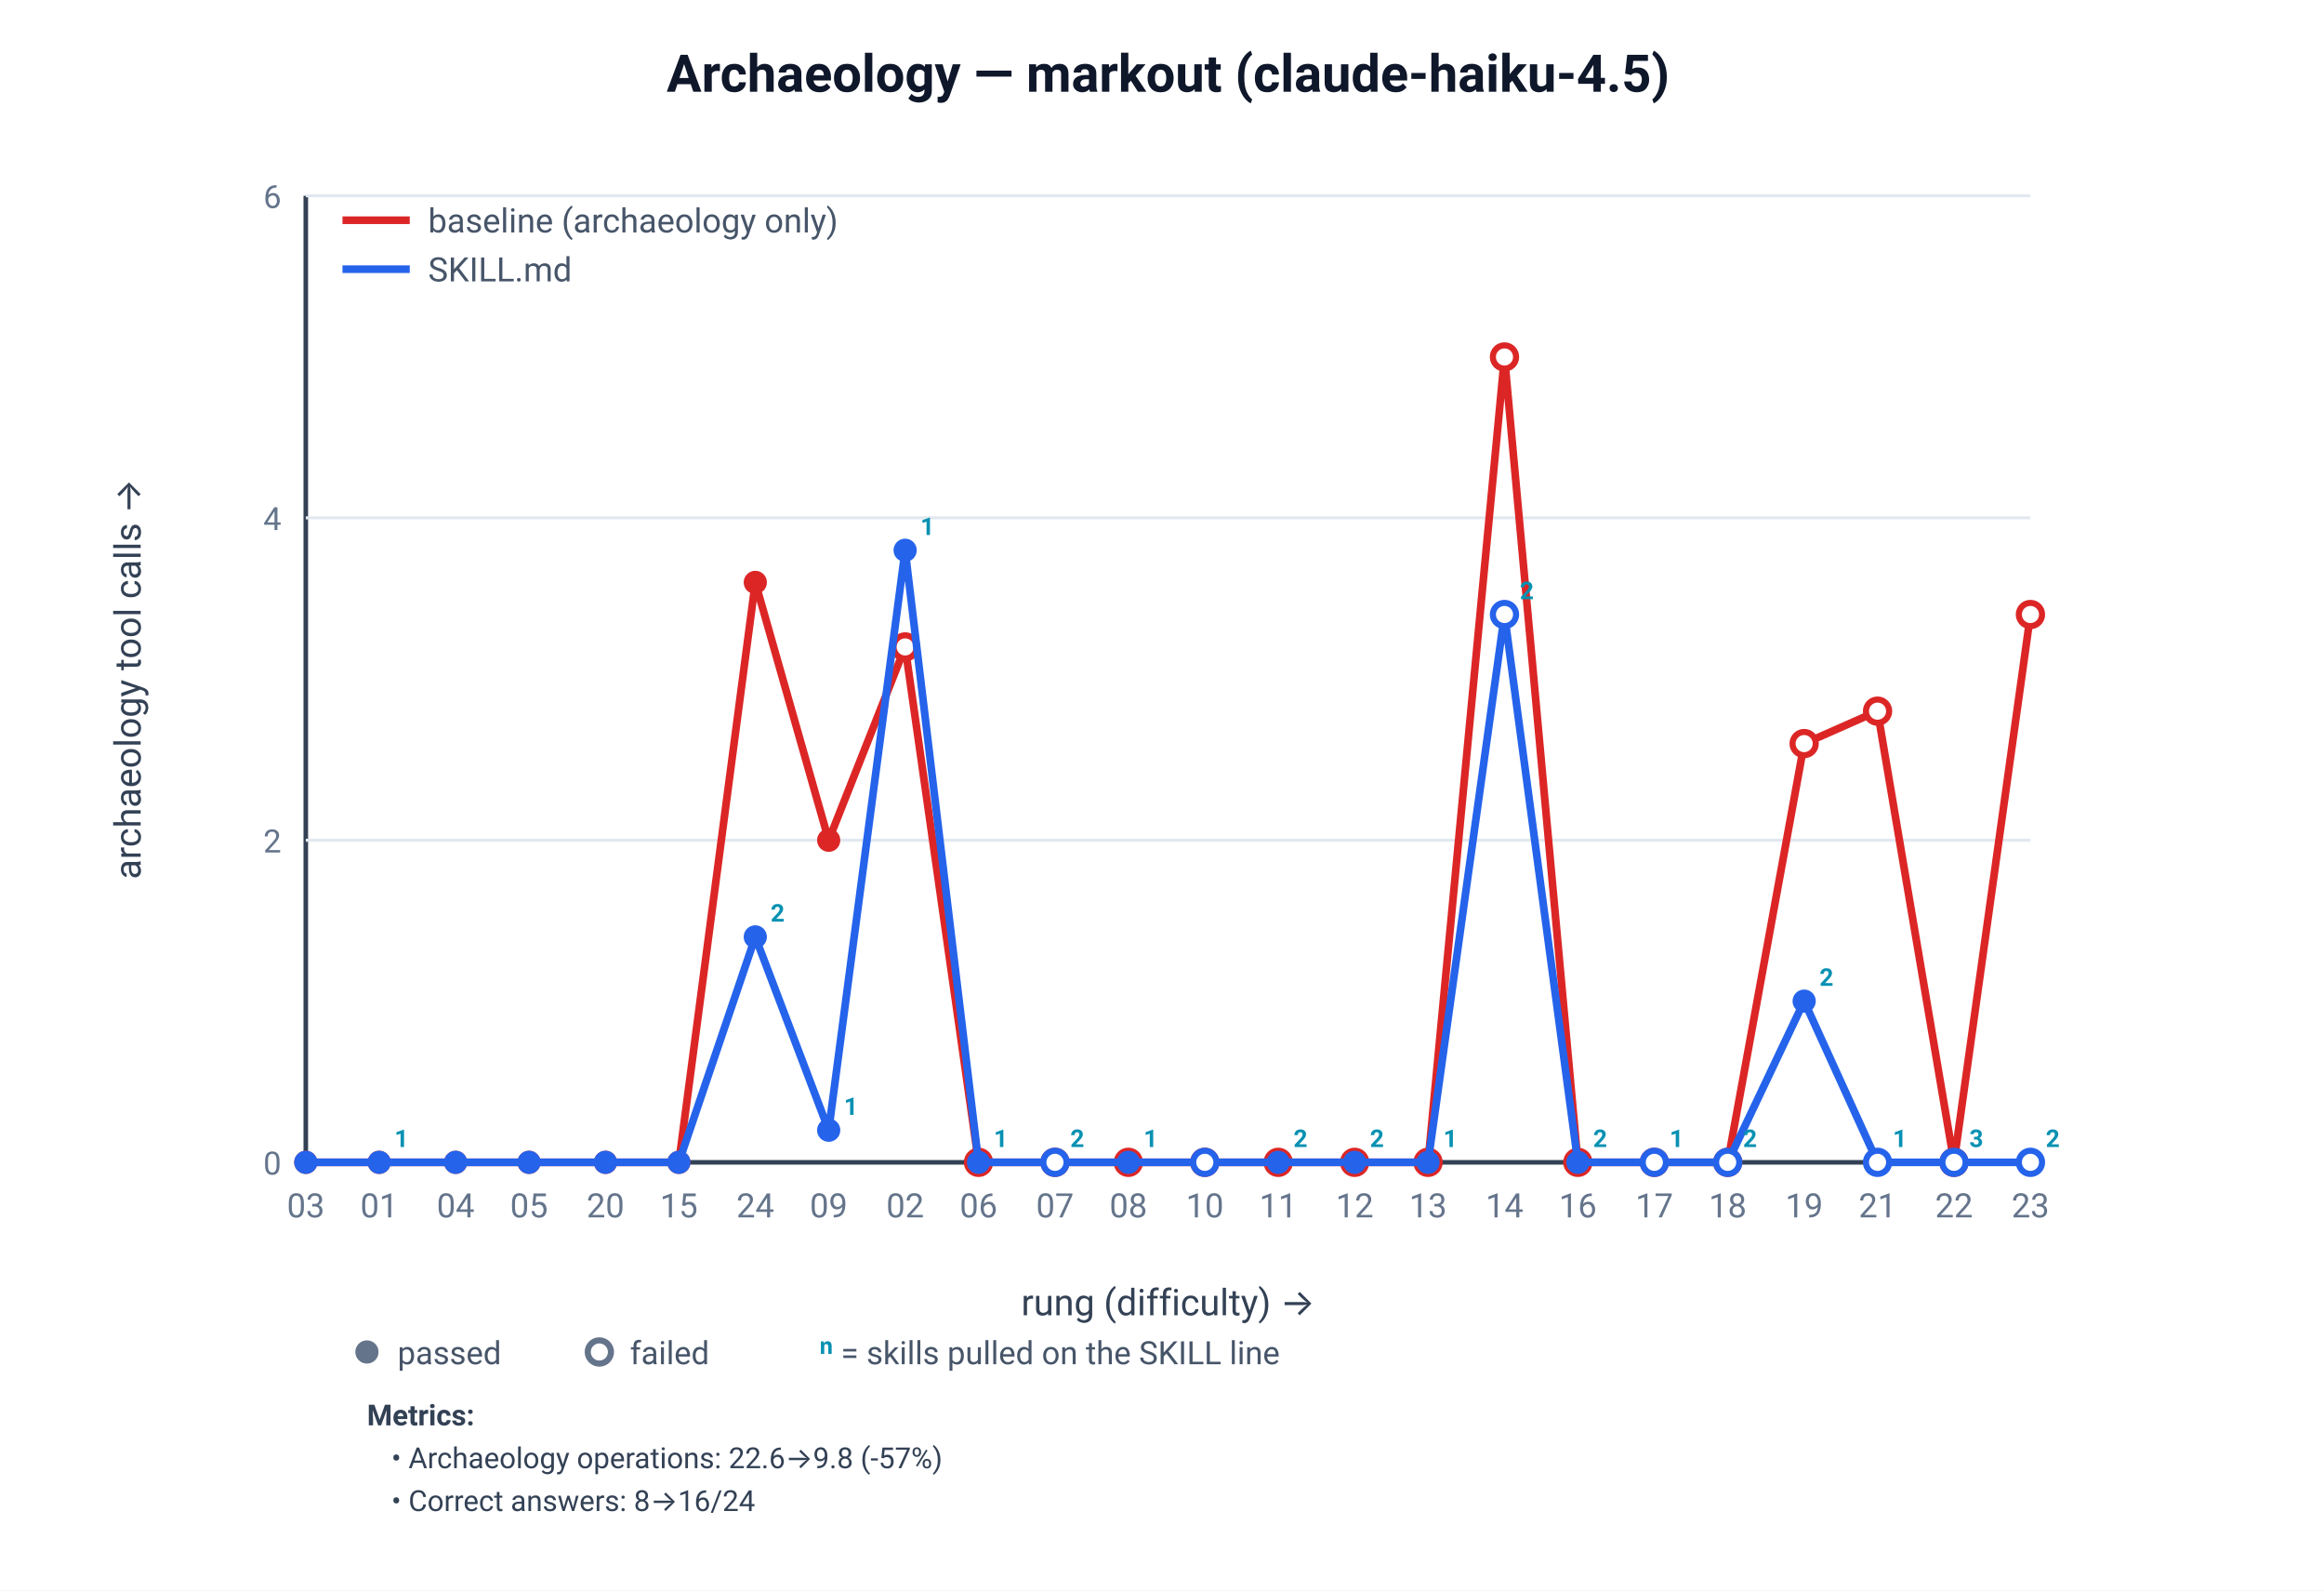
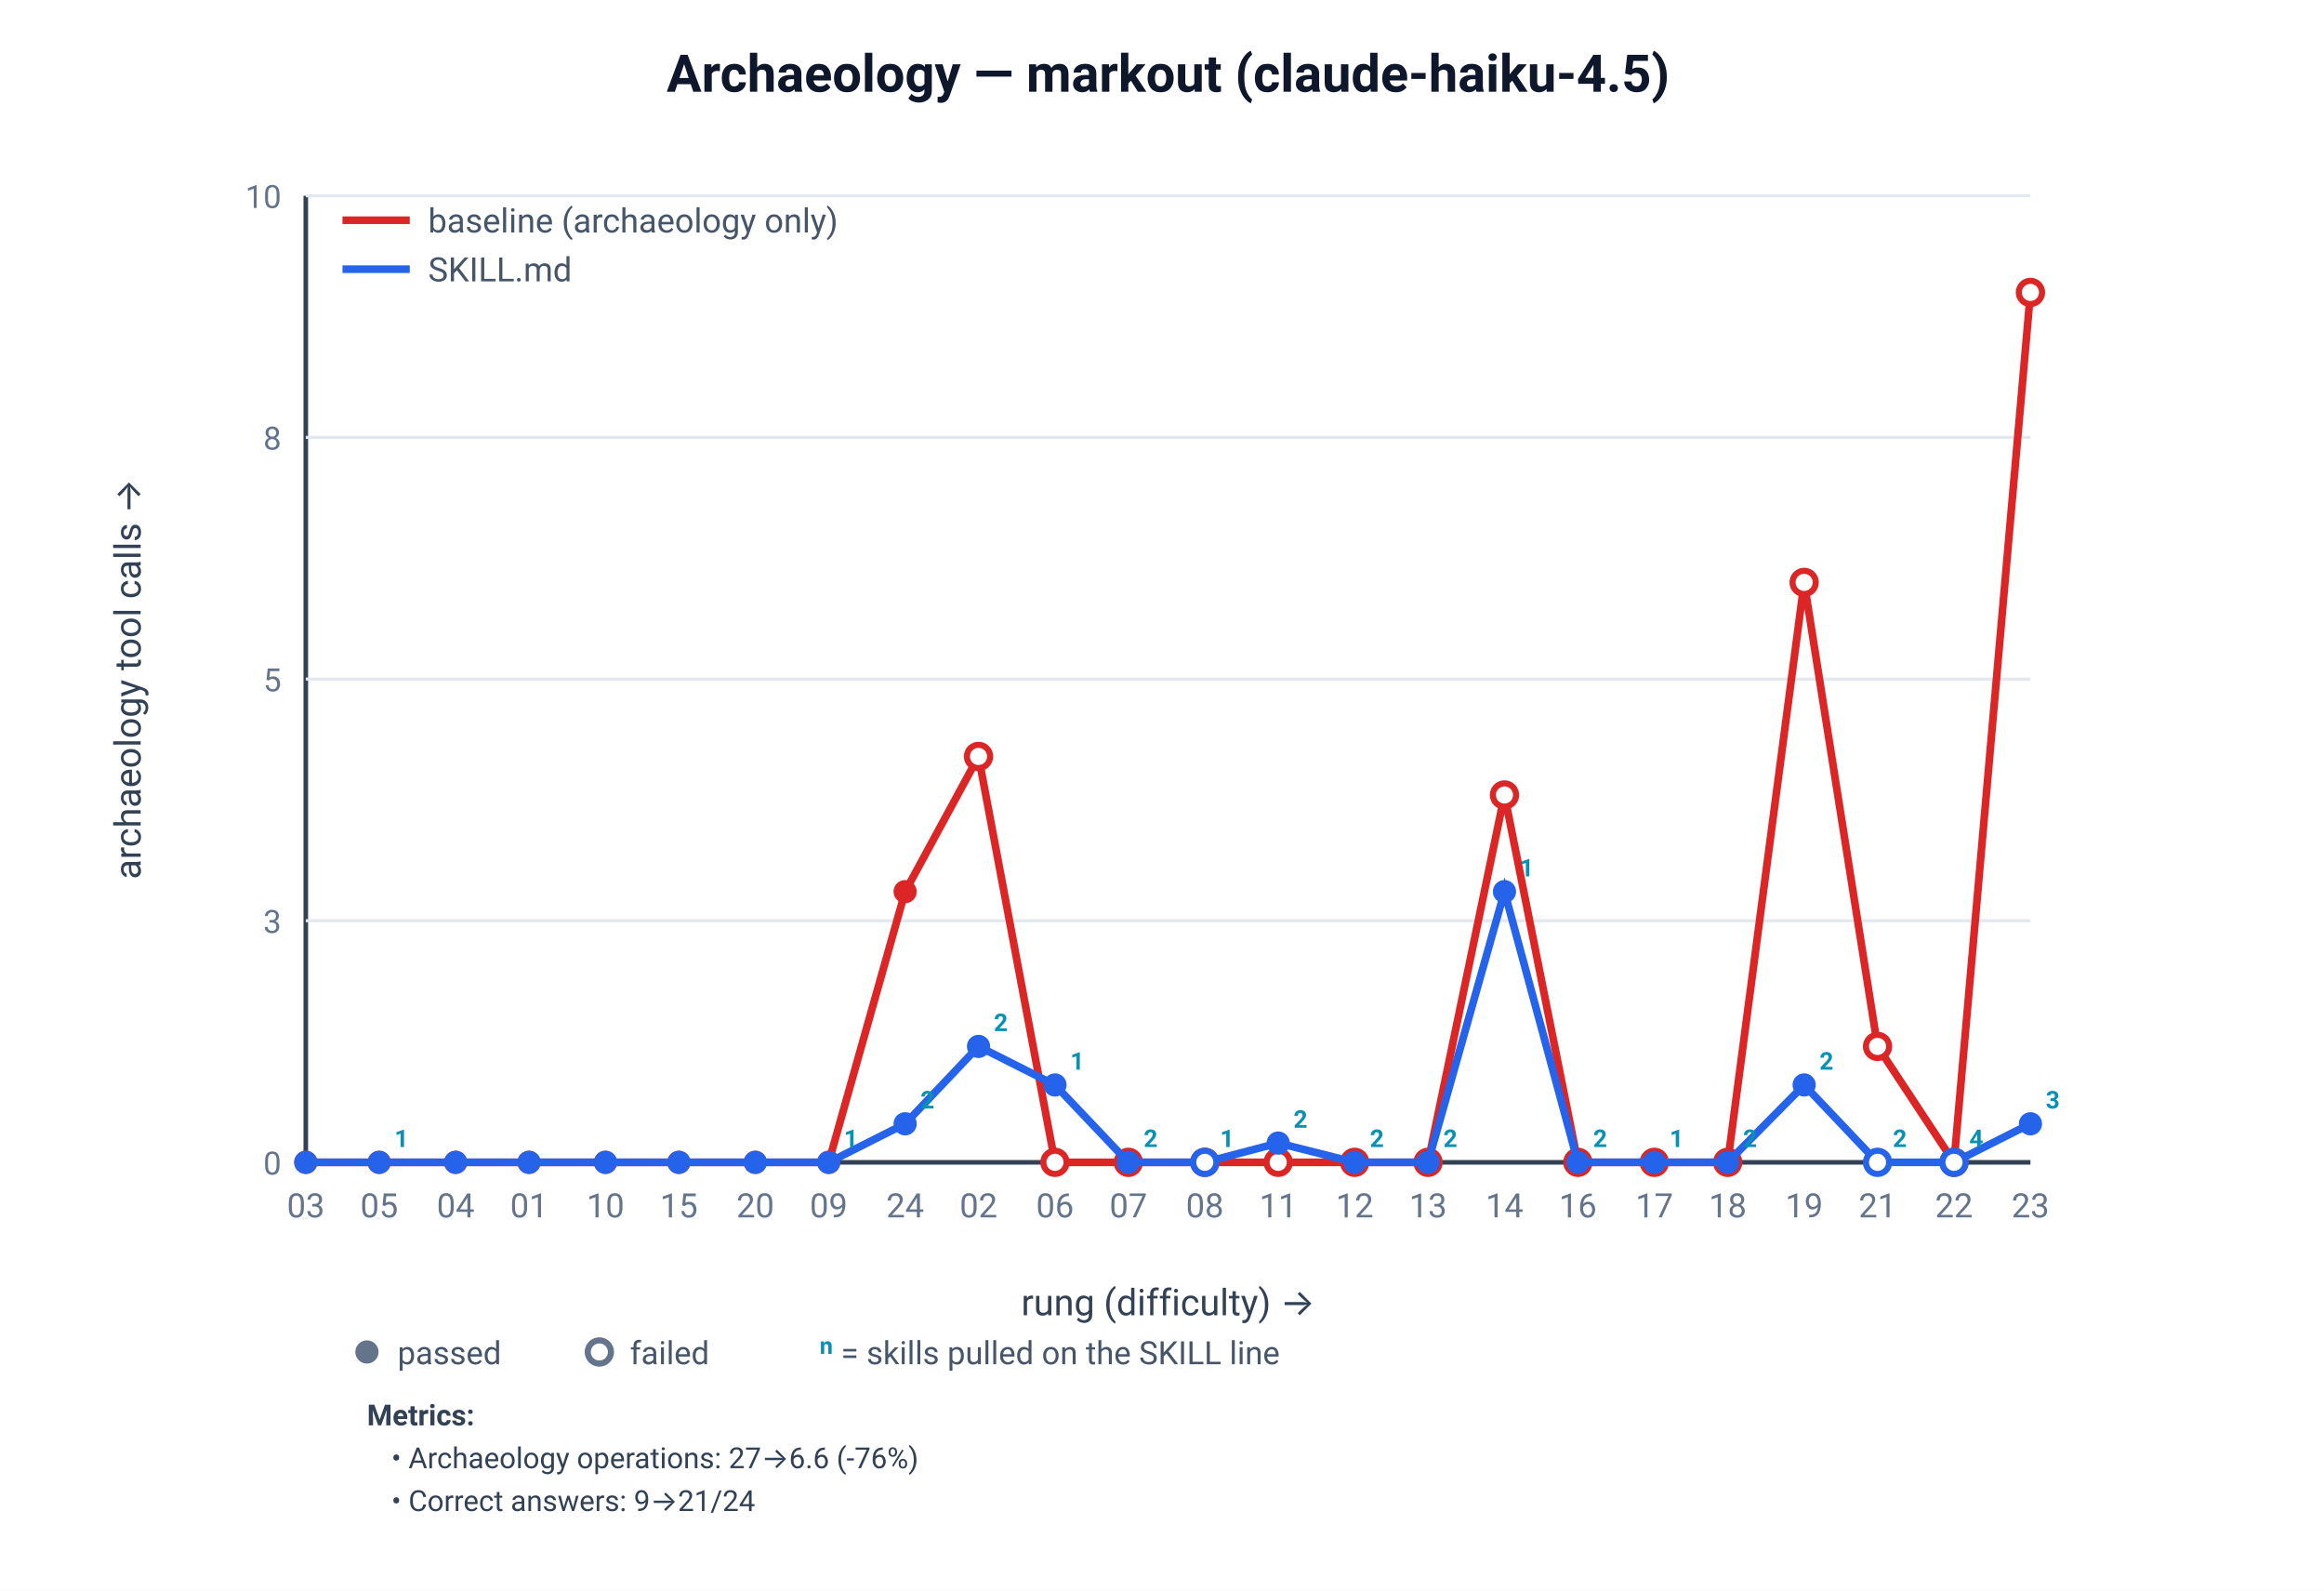
<svg xmlns="http://www.w3.org/2000/svg" viewBox="0 0 760 520" font-family="ui-sans-serif, system-ui, -apple-system, Segoe UI, Roboto, sans-serif">
  <rect width="760" height="520" fill="#ffffff" />
  <text x="382" y="30" text-anchor="middle" font-size="17" font-weight="700" fill="#0f172a">Archaeology — markout (claude-haiku-4.5)</text>
  <line x1="100" y1="380" x2="664" y2="380" stroke="#334155" stroke-width="1.5" />
  <line x1="100" y1="380" x2="100" y2="64" stroke="#334155" stroke-width="1.5" />
  <text x="92" y="384" text-anchor="end" font-size="10.5" fill="#64748b">0</text>
-   <line x1="100" y1="274.7" x2="664" y2="274.7" stroke="#e2e8f0" stroke-width="1" />
-   <text x="92" y="278.7" text-anchor="end" font-size="10.5" fill="#64748b">2</text>
-   <line x1="100" y1="169.3" x2="664" y2="169.3" stroke="#e2e8f0" stroke-width="1" />
-   <text x="92" y="173.3" text-anchor="end" font-size="10.5" fill="#64748b">4</text>
+   <line x1="100" y1="301" x2="664" y2="301" stroke="#e2e8f0" stroke-width="1" />
+   <text x="92" y="305" text-anchor="end" font-size="10.5" fill="#64748b">3</text>
+   <line x1="100" y1="222" x2="664" y2="222" stroke="#e2e8f0" stroke-width="1" />
+   <text x="92" y="226" text-anchor="end" font-size="10.5" fill="#64748b">5</text>
+   <line x1="100" y1="143" x2="664" y2="143" stroke="#e2e8f0" stroke-width="1" />
+   <text x="92" y="147" text-anchor="end" font-size="10.5" fill="#64748b">8</text>
  <line x1="100" y1="64" x2="664" y2="64" stroke="#e2e8f0" stroke-width="1" />
-   <text x="92" y="68" text-anchor="end" font-size="10.5" fill="#64748b">6</text>
+   <text x="92" y="68" text-anchor="end" font-size="10.5" fill="#64748b">10</text>
  <text x="382" y="430" text-anchor="middle" font-size="12" fill="#334155">rung (difficulty) →</text>
  <text x="46" y="222" text-anchor="middle" font-size="12" fill="#334155" transform="rotate(-90 46 222)">archaeology tool calls →</text>
  <g font-size="11" fill="#64748b" text-anchor="middle">
    <text x="100" y="398">03</text>
-     <text x="124" y="398">01</text>
+     <text x="124" y="398">05</text>
    <text x="149" y="398">04</text>
-     <text x="173" y="398">05</text>
-     <text x="198" y="398">20</text>
+     <text x="173" y="398">01</text>
+     <text x="198" y="398">10</text>
    <text x="222" y="398">15</text>
-     <text x="247" y="398">24</text>
+     <text x="247" y="398">20</text>
    <text x="271" y="398">09</text>
-     <text x="296" y="398">02</text>
-     <text x="320" y="398">06</text>
-     <text x="345" y="398">07</text>
-     <text x="369" y="398">08</text>
-     <text x="394" y="398">10</text>
+     <text x="296" y="398">24</text>
+     <text x="320" y="398">02</text>
+     <text x="345" y="398">06</text>
+     <text x="369" y="398">07</text>
+     <text x="394" y="398">08</text>
    <text x="418" y="398">11</text>
    <text x="443" y="398">12</text>
    <text x="467" y="398">13</text>
    <text x="492" y="398">14</text>
    <text x="516" y="398">16</text>
    <text x="541" y="398">17</text>
    <text x="565" y="398">18</text>
    <text x="590" y="398">19</text>
    <text x="614" y="398">21</text>
    <text x="639" y="398">22</text>
    <text x="664" y="398">23</text>
  </g>
-   <polyline points="100,380 124,380 149,380 173,380 198,380 222,380 247,190.4 271,274.7 296,211.5 320,380 345,380 369,380 394,380 418,380 443,380 467,380 492,116.7 516,380 541,380 565,380 590,243.1 614,232.5 639,380 664,200.9" fill="none" stroke="#dc2626" stroke-width="2.5" />
+   <polyline points="100,380 124,380 149,380 173,380 198,380 222,380 247,380 271,380 296,291.5 320,247.3 345,380 369,380 394,380 418,380 443,380 467,380 492,259.9 516,380 541,380 565,380 590,190.4 614,342.1 639,380 664,95.6" fill="none" stroke="#dc2626" stroke-width="2.5" />
  <circle cx="100" cy="380" r="3.8" fill="#dc2626" />
  <circle cx="124" cy="380" r="3.8" fill="#dc2626" />
  <circle cx="149" cy="380" r="3.8" fill="#dc2626" />
  <circle cx="173" cy="380" r="3.8" fill="#dc2626" />
  <circle cx="198" cy="380" r="3.8" fill="#dc2626" />
  <circle cx="222" cy="380" r="3.8" fill="#dc2626" />
-   <circle cx="247" cy="190.4" r="3.8" fill="#dc2626" />
-   <circle cx="271" cy="274.7" r="3.8" fill="#dc2626" />
-   <circle cx="296" cy="211.5" r="3.8" fill="#ffffff" stroke="#dc2626" stroke-width="2" />
-   <circle cx="320" cy="380" r="3.8" fill="#ffffff" stroke="#dc2626" stroke-width="2" />
+   <circle cx="247" cy="380" r="3.8" fill="#dc2626" />
+   <circle cx="271" cy="380" r="3.8" fill="#dc2626" />
+   <circle cx="296" cy="291.5" r="3.8" fill="#dc2626" />
+   <circle cx="320" cy="247.3" r="3.8" fill="#ffffff" stroke="#dc2626" stroke-width="2" />
  <circle cx="345" cy="380" r="3.8" fill="#ffffff" stroke="#dc2626" stroke-width="2" />
  <circle cx="369" cy="380" r="3.8" fill="#ffffff" stroke="#dc2626" stroke-width="2" />
  <circle cx="394" cy="380" r="3.8" fill="#ffffff" stroke="#dc2626" stroke-width="2" />
  <circle cx="418" cy="380" r="3.8" fill="#ffffff" stroke="#dc2626" stroke-width="2" />
  <circle cx="443" cy="380" r="3.8" fill="#ffffff" stroke="#dc2626" stroke-width="2" />
  <circle cx="467" cy="380" r="3.8" fill="#ffffff" stroke="#dc2626" stroke-width="2" />
-   <circle cx="492" cy="116.7" r="3.8" fill="#ffffff" stroke="#dc2626" stroke-width="2" />
+   <circle cx="492" cy="259.9" r="3.8" fill="#ffffff" stroke="#dc2626" stroke-width="2" />
  <circle cx="516" cy="380" r="3.8" fill="#ffffff" stroke="#dc2626" stroke-width="2" />
  <circle cx="541" cy="380" r="3.8" fill="#ffffff" stroke="#dc2626" stroke-width="2" />
  <circle cx="565" cy="380" r="3.8" fill="#ffffff" stroke="#dc2626" stroke-width="2" />
-   <circle cx="590" cy="243.1" r="3.8" fill="#ffffff" stroke="#dc2626" stroke-width="2" />
-   <circle cx="614" cy="232.5" r="3.8" fill="#ffffff" stroke="#dc2626" stroke-width="2" />
+   <circle cx="590" cy="190.4" r="3.8" fill="#ffffff" stroke="#dc2626" stroke-width="2" />
+   <circle cx="614" cy="342.1" r="3.8" fill="#ffffff" stroke="#dc2626" stroke-width="2" />
  <circle cx="639" cy="380" r="3.8" fill="#ffffff" stroke="#dc2626" stroke-width="2" />
-   <circle cx="664" cy="200.9" r="3.8" fill="#ffffff" stroke="#dc2626" stroke-width="2" />
-   <polyline points="100,380 124,380 149,380 173,380 198,380 222,380 247,306.3 271,369.5 296,179.9 320,380 345,380 369,380 394,380 418,380 443,380 467,380 492,200.9 516,380 541,380 565,380 590,327.3 614,380 639,380 664,380" fill="none" stroke="#2563eb" stroke-width="2.5" />
+   <circle cx="664" cy="95.6" r="3.8" fill="#ffffff" stroke="#dc2626" stroke-width="2" />
+   <polyline points="100,380 124,380 149,380 173,380 198,380 222,380 247,380 271,380 296,367.4 320,342.1 345,354.7 369,380 394,380 418,373.7 443,380 467,380 492,291.5 516,380 541,380 565,380 590,354.7 614,380 639,380 664,367.4" fill="none" stroke="#2563eb" stroke-width="2.5" />
  <circle cx="100" cy="380" r="3.8" fill="#2563eb" />
  <circle cx="124" cy="380" r="3.8" fill="#2563eb" />
  <text x="129" y="375" font-size="8" font-weight="700" fill="#0891b2">1</text>
  <circle cx="149" cy="380" r="3.8" fill="#2563eb" />
  <circle cx="173" cy="380" r="3.8" fill="#2563eb" />
  <circle cx="198" cy="380" r="3.8" fill="#2563eb" />
  <circle cx="222" cy="380" r="3.8" fill="#2563eb" />
-   <circle cx="247" cy="306.3" r="3.8" fill="#2563eb" />
-   <text x="252" y="301.3" font-size="8" font-weight="700" fill="#0891b2">2</text>
-   <circle cx="271" cy="369.5" r="3.8" fill="#2563eb" />
-   <text x="276" y="364.5" font-size="8" font-weight="700" fill="#0891b2">1</text>
-   <circle cx="296" cy="179.9" r="3.8" fill="#2563eb" />
-   <text x="301" y="174.9" font-size="8" font-weight="700" fill="#0891b2">1</text>
-   <circle cx="320" cy="380" r="3.8" fill="#2563eb" />
-   <text x="325" y="375" font-size="8" font-weight="700" fill="#0891b2">1</text>
-   <circle cx="345" cy="380" r="3.8" fill="#ffffff" stroke="#2563eb" stroke-width="2" />
-   <text x="350" y="375" font-size="8" font-weight="700" fill="#0891b2">2</text>
+   <circle cx="247" cy="380" r="3.8" fill="#2563eb" />
+   <circle cx="271" cy="380" r="3.8" fill="#2563eb" />
+   <text x="276" y="375" font-size="8" font-weight="700" fill="#0891b2">1</text>
+   <circle cx="296" cy="367.4" r="3.8" fill="#2563eb" />
+   <text x="301" y="362.4" font-size="8" font-weight="700" fill="#0891b2">2</text>
+   <circle cx="320" cy="342.1" r="3.8" fill="#2563eb" />
+   <text x="325" y="337.1" font-size="8" font-weight="700" fill="#0891b2">2</text>
+   <circle cx="345" cy="354.7" r="3.8" fill="#2563eb" />
+   <text x="350" y="349.7" font-size="8" font-weight="700" fill="#0891b2">1</text>
  <circle cx="369" cy="380" r="3.8" fill="#2563eb" />
-   <text x="374" y="375" font-size="8" font-weight="700" fill="#0891b2">1</text>
+   <text x="374" y="375" font-size="8" font-weight="700" fill="#0891b2">2</text>
  <circle cx="394" cy="380" r="3.8" fill="#ffffff" stroke="#2563eb" stroke-width="2" />
-   <circle cx="418" cy="380" r="3.8" fill="#2563eb" />
-   <text x="423" y="375" font-size="8" font-weight="700" fill="#0891b2">2</text>
+   <text x="399" y="375" font-size="8" font-weight="700" fill="#0891b2">1</text>
+   <circle cx="418" cy="373.7" r="3.8" fill="#2563eb" />
+   <text x="423" y="368.7" font-size="8" font-weight="700" fill="#0891b2">2</text>
  <circle cx="443" cy="380" r="3.8" fill="#2563eb" />
  <text x="448" y="375" font-size="8" font-weight="700" fill="#0891b2">2</text>
  <circle cx="467" cy="380" r="3.8" fill="#2563eb" />
-   <text x="472" y="375" font-size="8" font-weight="700" fill="#0891b2">1</text>
-   <circle cx="492" cy="200.9" r="3.8" fill="#ffffff" stroke="#2563eb" stroke-width="2" />
-   <text x="497" y="195.9" font-size="8" font-weight="700" fill="#0891b2">2</text>
+   <text x="472" y="375" font-size="8" font-weight="700" fill="#0891b2">2</text>
+   <circle cx="492" cy="291.5" r="3.8" fill="#2563eb" />
+   <text x="497" y="286.5" font-size="8" font-weight="700" fill="#0891b2">1</text>
  <circle cx="516" cy="380" r="3.8" fill="#2563eb" />
  <text x="521" y="375" font-size="8" font-weight="700" fill="#0891b2">2</text>
-   <circle cx="541" cy="380" r="3.8" fill="#ffffff" stroke="#2563eb" stroke-width="2" />
+   <circle cx="541" cy="380" r="3.8" fill="#2563eb" />
  <text x="546" y="375" font-size="8" font-weight="700" fill="#0891b2">1</text>
-   <circle cx="565" cy="380" r="3.8" fill="#ffffff" stroke="#2563eb" stroke-width="2" />
+   <circle cx="565" cy="380" r="3.8" fill="#2563eb" />
  <text x="570" y="375" font-size="8" font-weight="700" fill="#0891b2">2</text>
-   <circle cx="590" cy="327.3" r="3.8" fill="#2563eb" />
-   <text x="595" y="322.3" font-size="8" font-weight="700" fill="#0891b2">2</text>
+   <circle cx="590" cy="354.7" r="3.8" fill="#2563eb" />
+   <text x="595" y="349.7" font-size="8" font-weight="700" fill="#0891b2">2</text>
  <circle cx="614" cy="380" r="3.8" fill="#ffffff" stroke="#2563eb" stroke-width="2" />
-   <text x="619" y="375" font-size="8" font-weight="700" fill="#0891b2">1</text>
+   <text x="619" y="375" font-size="8" font-weight="700" fill="#0891b2">2</text>
  <circle cx="639" cy="380" r="3.8" fill="#ffffff" stroke="#2563eb" stroke-width="2" />
-   <text x="644" y="375" font-size="8" font-weight="700" fill="#0891b2">3</text>
-   <circle cx="664" cy="380" r="3.8" fill="#ffffff" stroke="#2563eb" stroke-width="2" />
-   <text x="669" y="375" font-size="8" font-weight="700" fill="#0891b2">2</text>
+   <text x="644" y="375" font-size="8" font-weight="700" fill="#0891b2">4</text>
+   <circle cx="664" cy="367.4" r="3.8" fill="#2563eb" />
+   <text x="669" y="362.4" font-size="8" font-weight="700" fill="#0891b2">3</text>
  <g font-size="11" fill="#475569">
    <line x1="112" y1="72" x2="134" y2="72" stroke="#dc2626" stroke-width="2.5" />
    <text x="140" y="76">baseline (archaeology only)</text>
    <line x1="112" y1="88" x2="134" y2="88" stroke="#2563eb" stroke-width="2.5" />
    <text x="140" y="92">SKILL.md</text>
  </g>
  <g font-size="10.5" fill="#475569">
    <circle cx="120" cy="442" r="3.8" fill="#64748b" />
    <text x="130" y="446">passed</text>
    <circle cx="196" cy="442" r="3.8" fill="#ffffff" stroke="#64748b" stroke-width="2" />
    <text x="206" y="446">failed</text>
    <text x="268" y="446">
      <tspan font-weight="700" fill="#0891b2">ⁿ</tspan> = skills pulled on the SKILL line</text>
  </g>
  <text x="120" y="466" font-size="9.5" font-weight="700" fill="#334155">Metrics:</text>
  <g font-size="9.5" fill="#334155">
-     <text x="128" y="480">• Archaeology operations: 22.6→9.8 (-57%)</text>
-     <text x="128" y="494">• Correct answers: 8→16/24</text>
+     <text x="128" y="480">• Archaeology operations: 27→6.6 (-76%)</text>
+     <text x="128" y="494">• Correct answers: 9→21/24</text>
  </g>
</svg>
